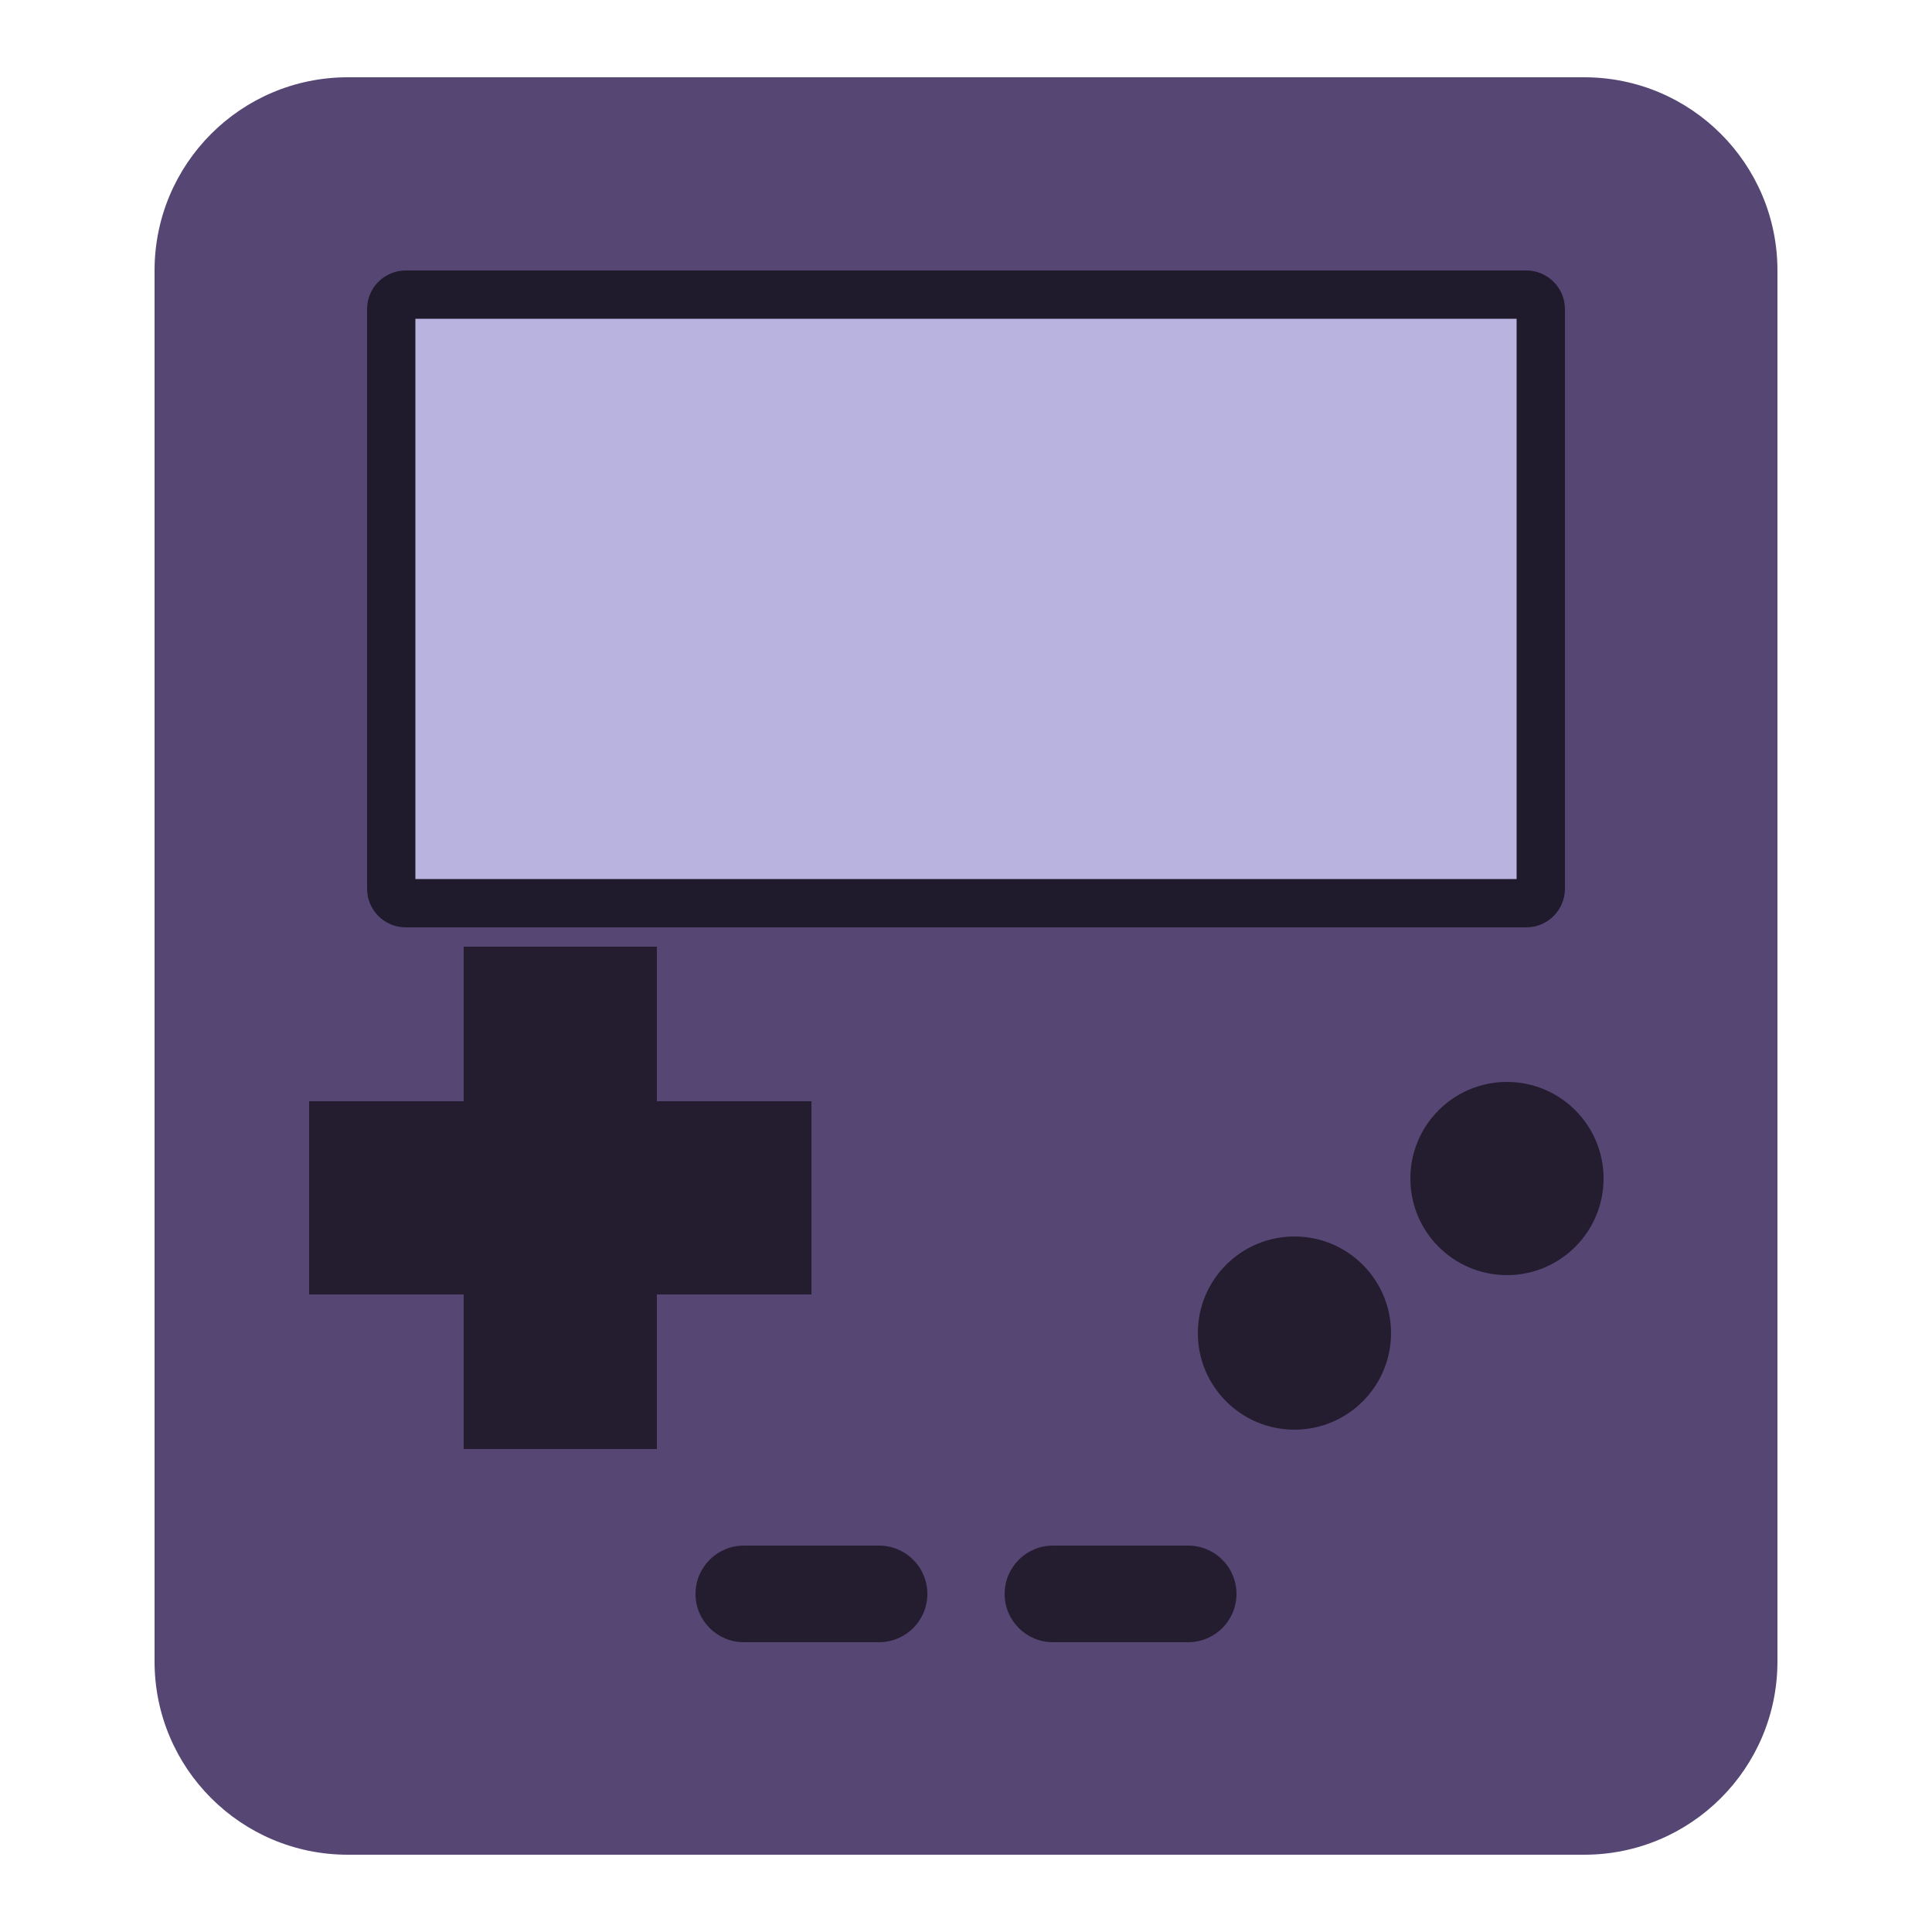
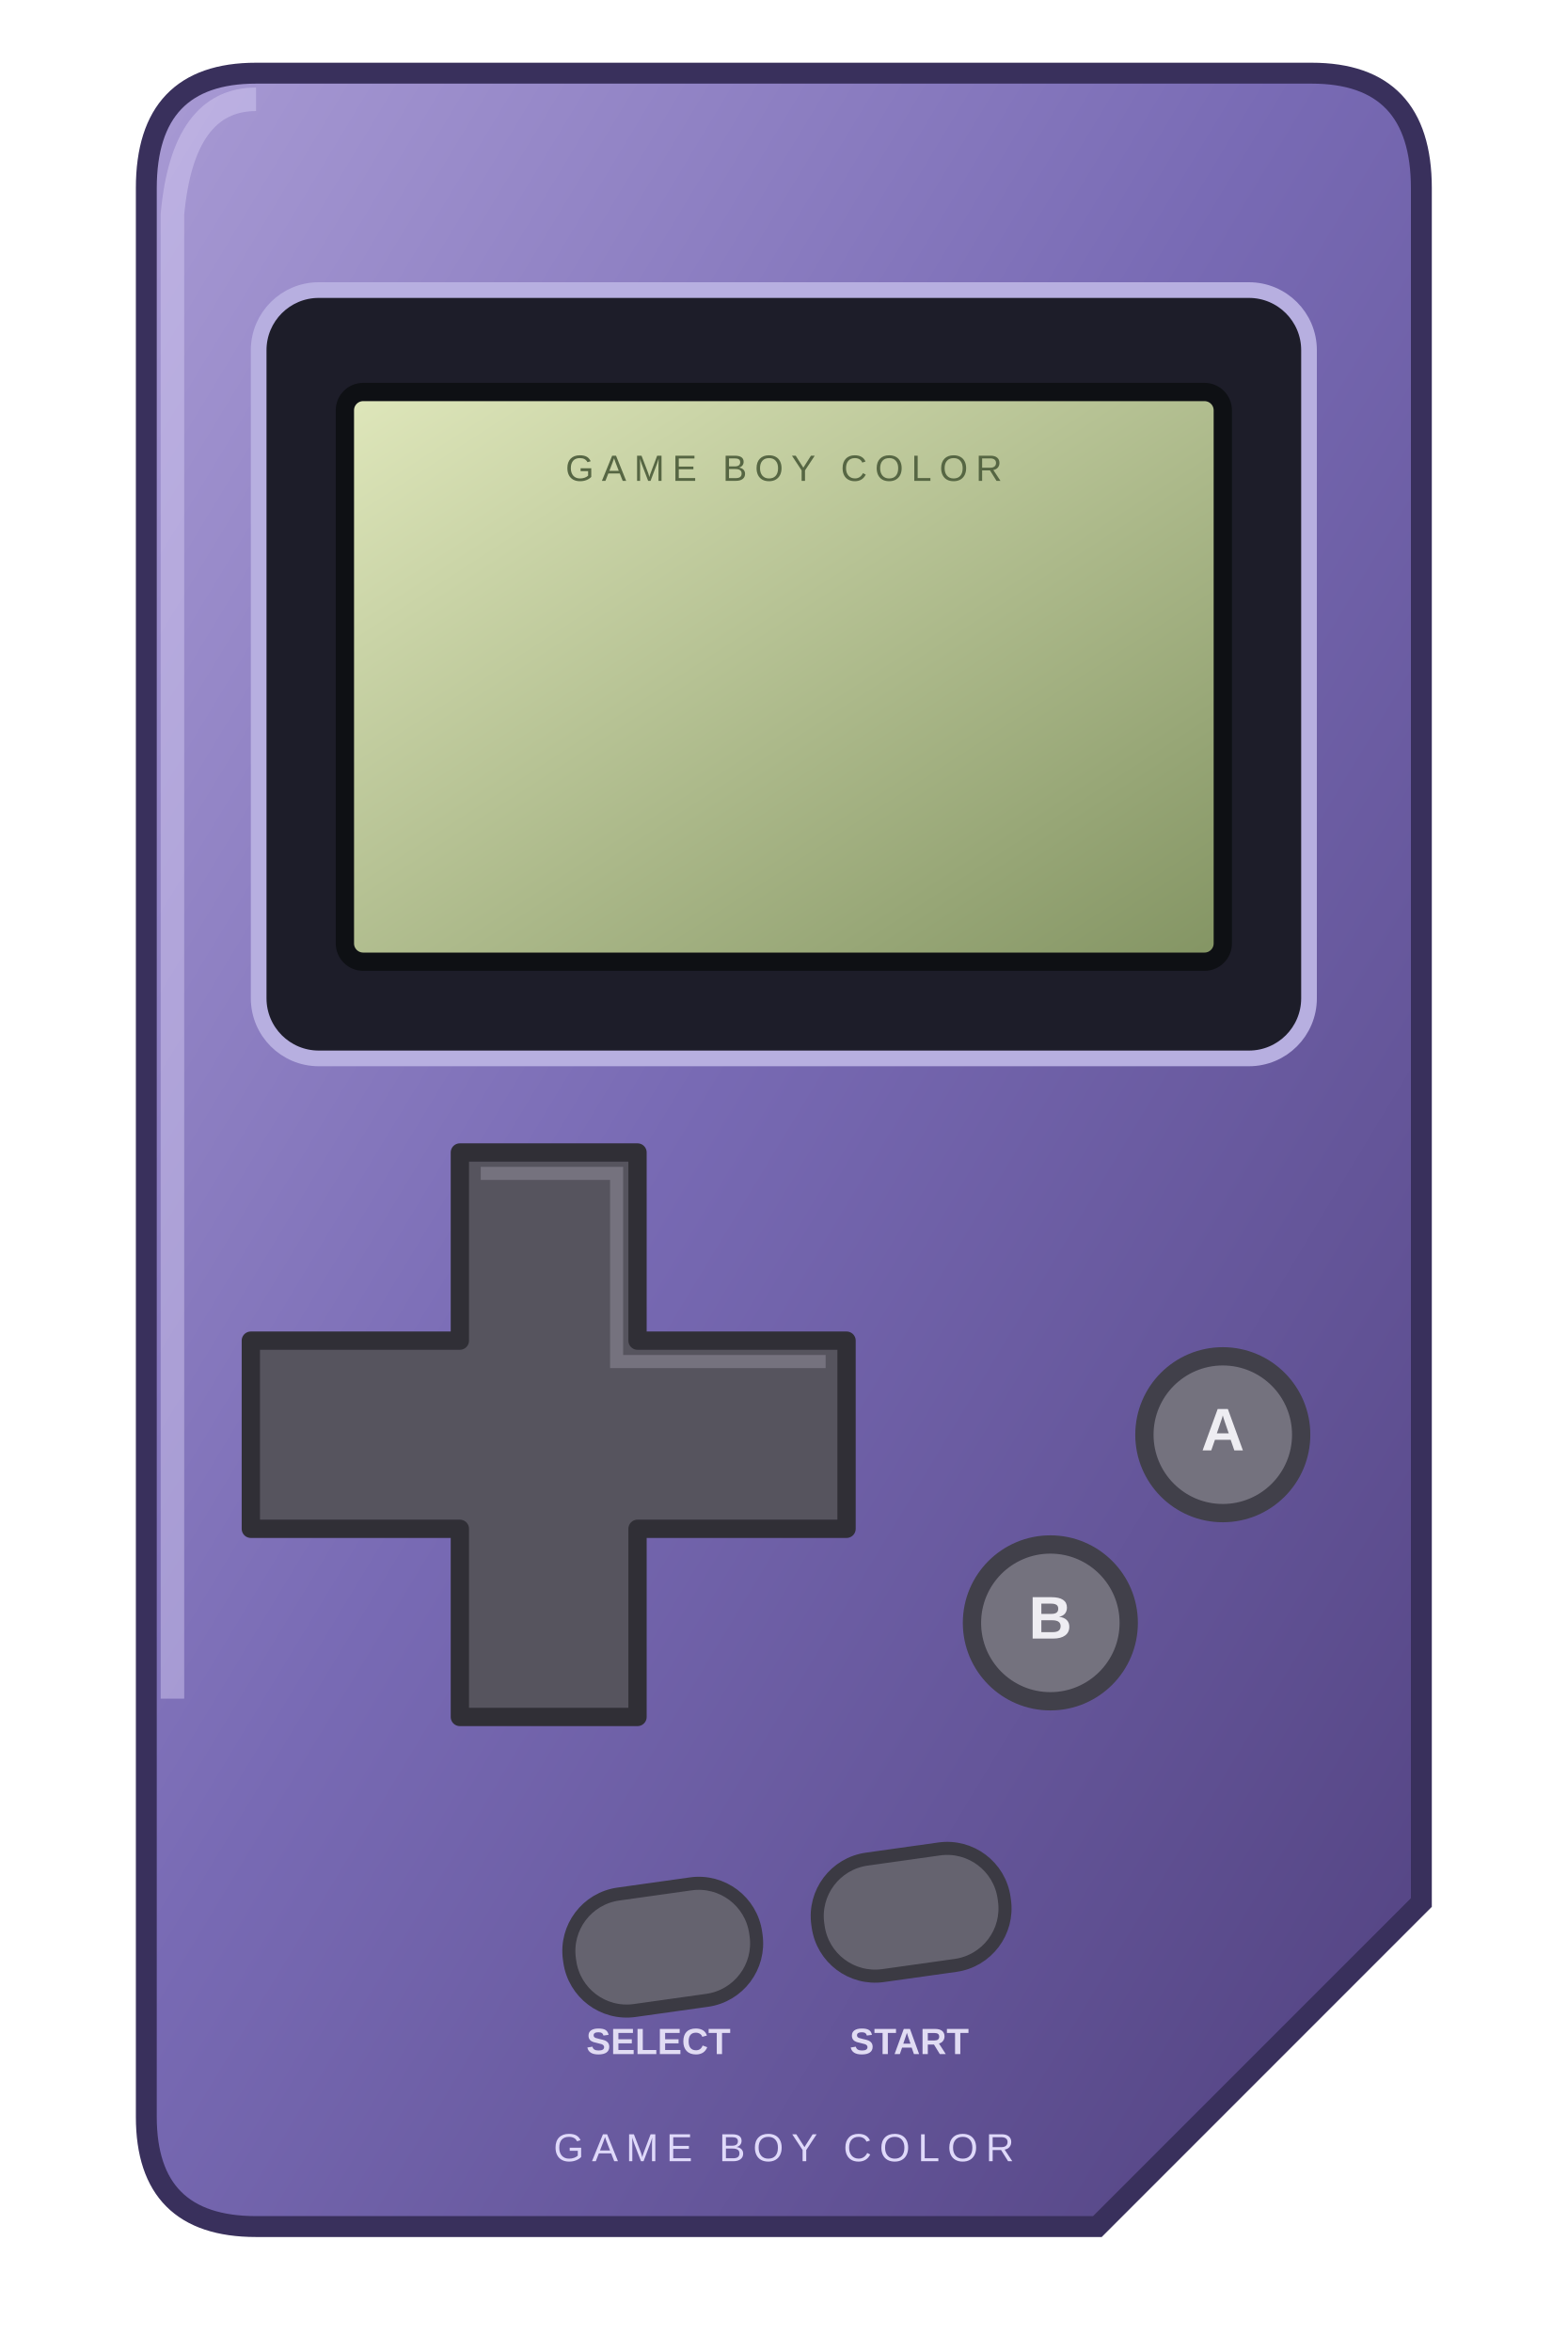
- <svg xmlns="http://www.w3.org/2000/svg" viewBox="0 0 1000 1000">
-   <rect x="80" y="40" width="840" height="920" rx="100" fill="#564673" />
-   <rect x="190" y="140" width="620" height="340" rx="20" fill="#201a2d" />
-   <rect x="215" y="165" width="570" height="290" fill="#b9b3df" />
-   <g fill="#241d30">
-     <path d="M160 570h80v-80h100v80h80v100h-80v80H240v-80h-80z" />
-     <circle cx="780" cy="610" r="50" />
-     <circle cx="670" cy="690" r="50" />
-     <rect x="360" y="800" width="120" height="50" rx="25" />
-     <rect x="520" y="800" width="120" height="50" rx="25" />
+ <svg xmlns="http://www.w3.org/2000/svg" viewBox="0 0 600 900" role="img" aria-label="Game Boy Color controller">
+   <defs>
+     <linearGradient id="b" x2="1" y2="1">
+       <stop stop-color="#a89ad4" />
+       <stop offset=".45" stop-color="#786ab4" />
+       <stop offset="1" stop-color="#51417f" />
+     </linearGradient>
+     <linearGradient id="g" y2="1">
+       <stop stop-color="#dfe7bb" />
+       <stop offset="1" stop-color="#839463" />
+     </linearGradient>
+   </defs>
+   <path d="M98 28Q56 28 56 72v738q0 42 42 42h322l124-124V72q0-44-42-44Z" fill="url(#b)" stroke="#39305c" stroke-width="8" />
+   <path d="M98 38Q70 38 66 82v568" fill="none" stroke="#d8cff3" stroke-width="9" opacity=".45" />
+   <rect x="99" y="111" width="402" height="294" rx="23" fill="#1d1d29" stroke="#b7afe0" stroke-width="6" />
+   <rect x="132" y="150" width="336" height="218" rx="7" fill="url(#g)" stroke="#0e1014" stroke-width="7" />
+   <text x="300" y="184" text-anchor="middle" fill="#566643" font-family="Arial, sans-serif" font-size="14" letter-spacing="3">GAME BOY COLOR</text>
+   <path d="M176 441h68v72h80v72h-80v72h-68v-72H96v-72h80Z" fill="#56545e" stroke="#302f36" stroke-width="7" stroke-linejoin="round" />
+   <path d="M184 449h52v72h80" fill="none" stroke="#93909e" stroke-width="5" opacity=".5" />
+   <circle cx="402" cy="621" r="30" fill="#74727e" stroke="#41404a" stroke-width="7" />
+   <circle cx="468" cy="549" r="30" fill="#74727e" stroke="#41404a" stroke-width="7" />
+   <g fill="#eeedf2" font-family="Arial, sans-serif" font-size="23" font-weight="bold" text-anchor="middle">
+     <text x="402" y="627">B</text>
+     <text x="468" y="555">A</text>
  </g>
+   <g transform="rotate(-8 300 730)" fill="#65636f" stroke="#3b3a43" stroke-width="5">
+     <rect x="216" y="716" width="72" height="45" rx="22" />
+     <rect x="312" y="716" width="72" height="45" rx="22" />
+   </g>
+   <g fill="#e1dcf3" font-family="Arial, sans-serif" font-size="14" font-weight="bold" text-anchor="middle">
+     <text x="252" y="786">SELECT</text>
+     <text x="348" y="786">START</text>
+   </g>
+   <text x="300" y="827" text-anchor="middle" fill="#dfd9fa" font-family="Arial, sans-serif" font-size="15" letter-spacing="3">GAME BOY COLOR</text>
</svg>
